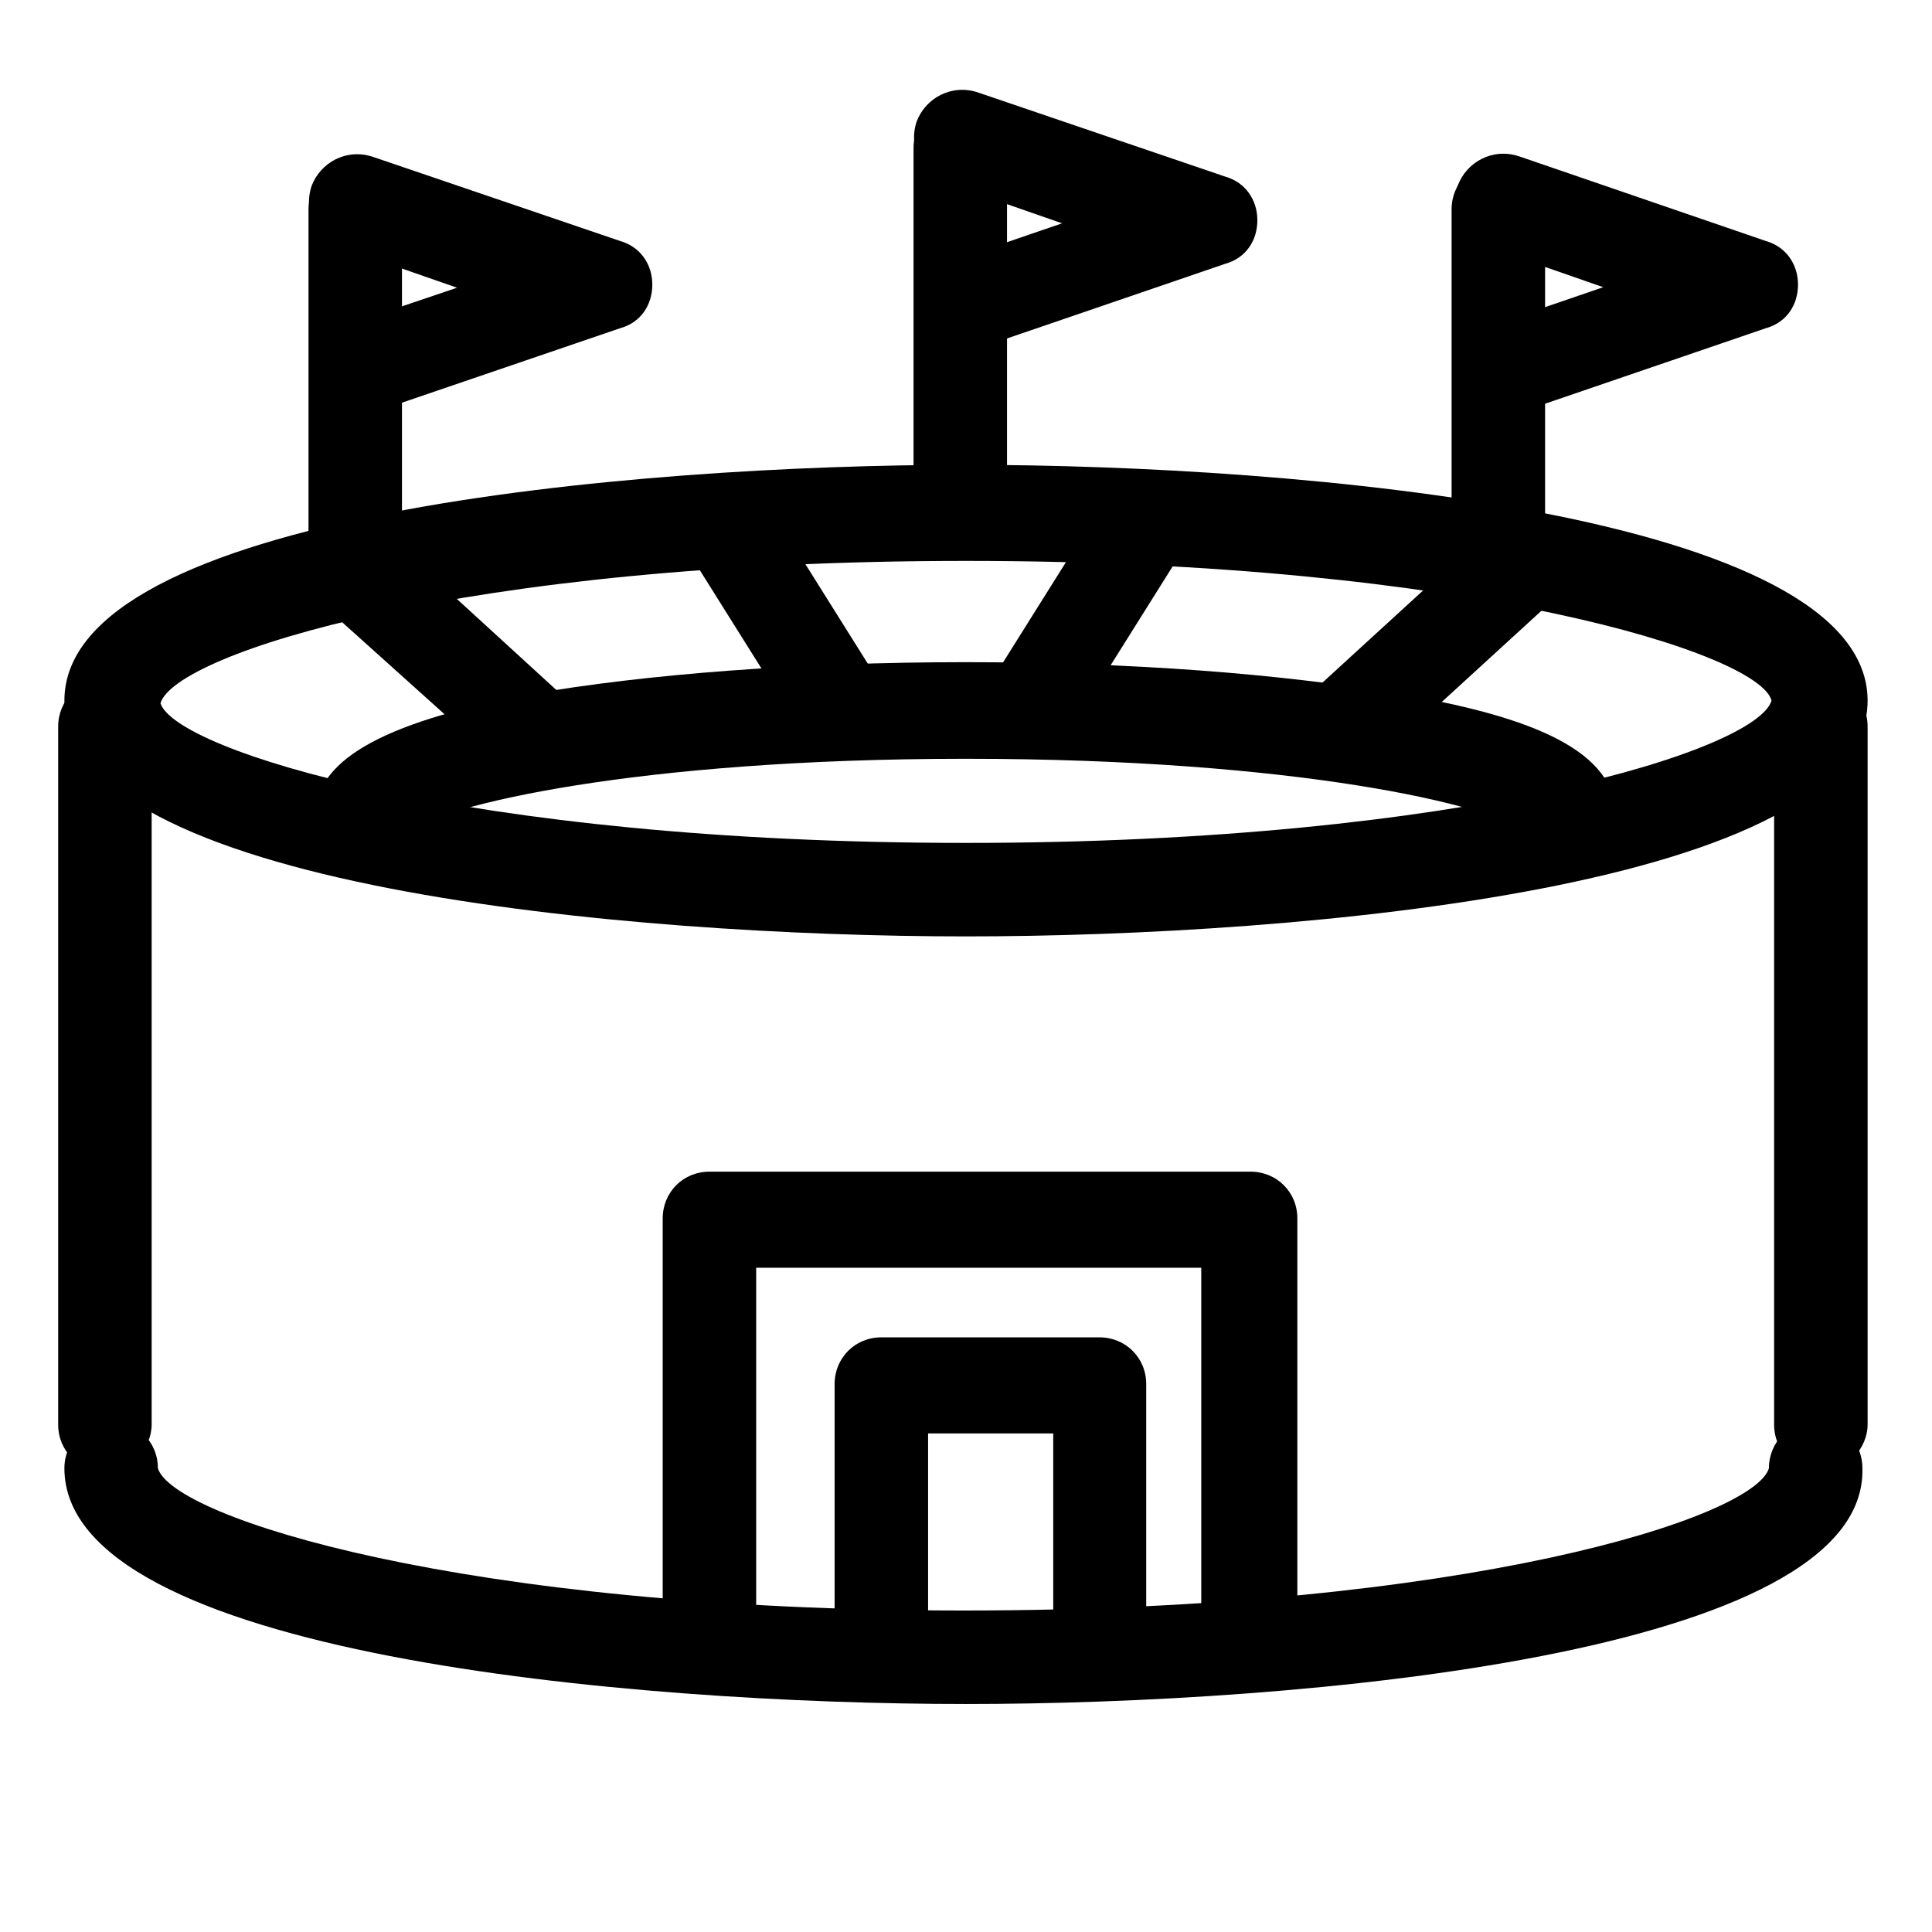
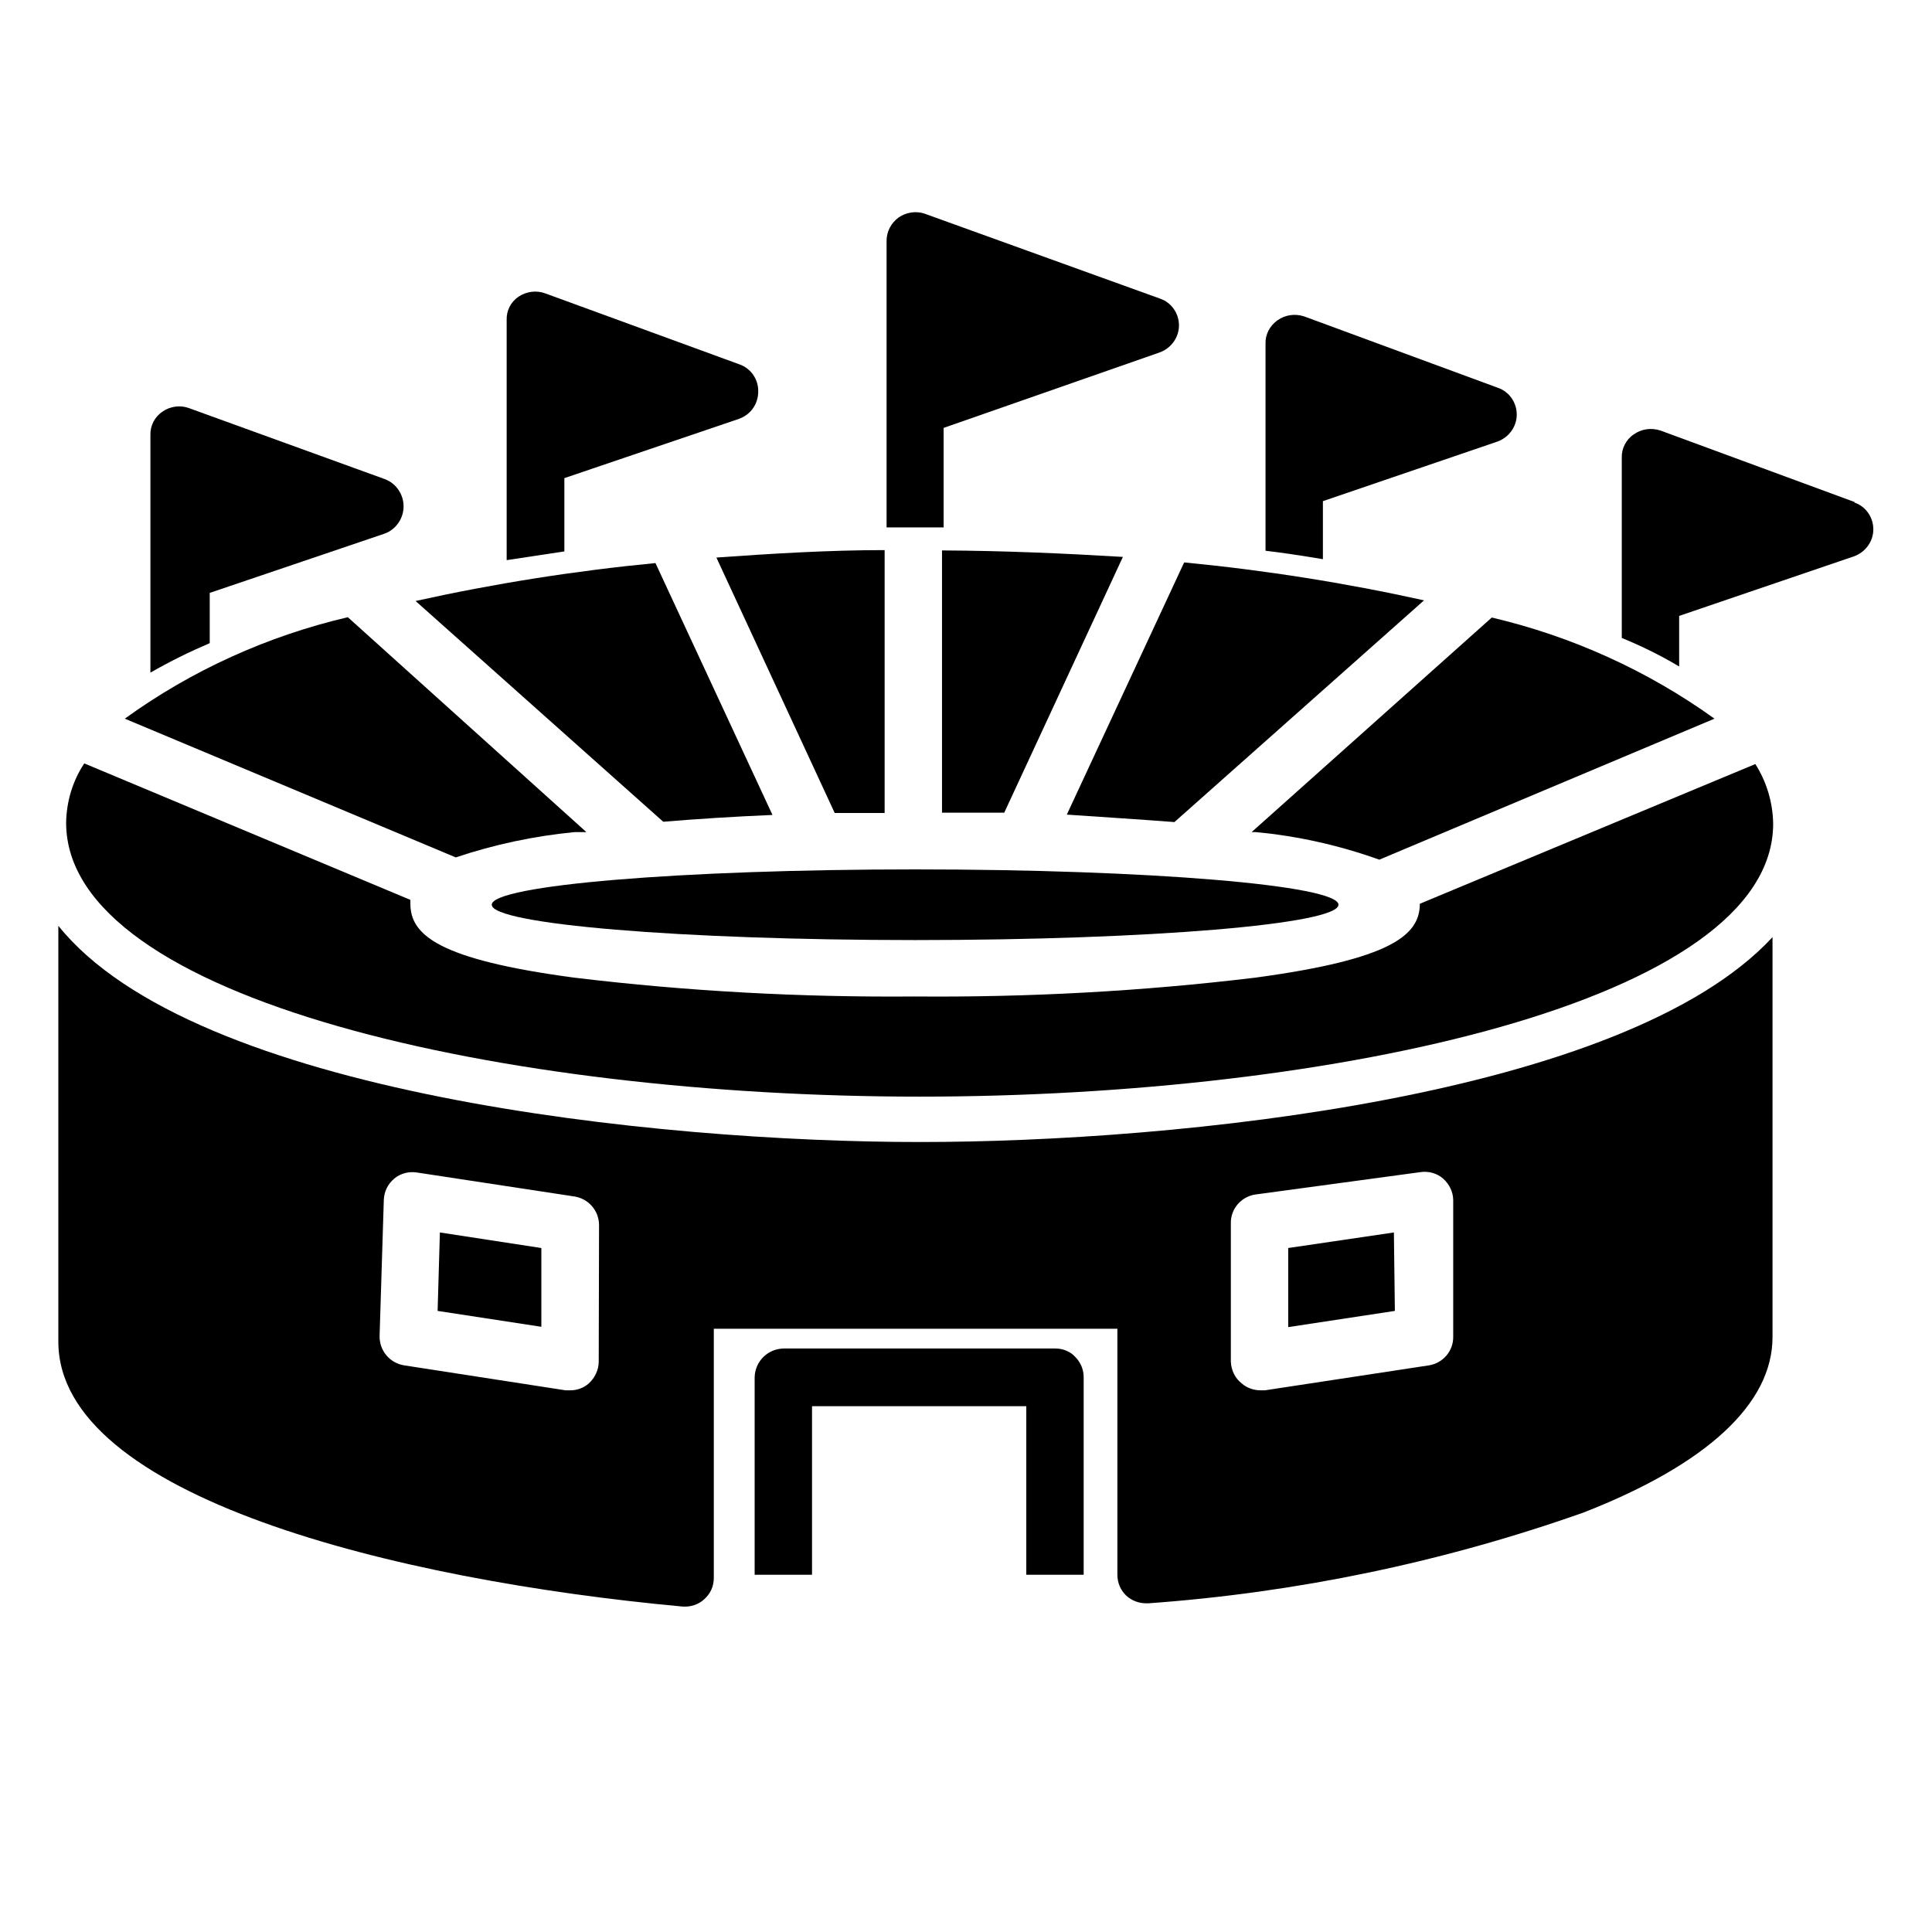
- <svg xmlns="http://www.w3.org/2000/svg" version="1.1" id="Layer_1" x="0px" y="0px" viewBox="0 0 372 372" style="enable-background:new 0 0 372 372;" xml:space="preserve">
+ <svg xmlns="http://www.w3.org/2000/svg" version="1.1" id="Layer_1" x="0px" y="0px" viewBox="0 0 596 596" style="enable-background:new 0 0 596 596;" xml:space="preserve">
  <g>
-     <path d="M186,180.3c-64.4,0-173.6-9.5-173.6-45.4S121.6,89.5,186,89.5c64.4,0,173.6,9.5,173.6,45.4S250.4,180.3,186,180.3   L186,180.3z M186,108c-96.9,0-152.3,17.9-155.1,27.4c2.8,9,58.8,26.9,155.1,26.9c96.3,0,152.3-17.9,155.1-27.4   C338.9,125.9,282.9,108,186,108L186,108z" />
-     <path d="M186,328.1c-64.4,0-173.6-9.5-173.6-45.4c0-5,3.9-9,9-9c5,0,9,3.9,9,9c2.8,9.5,58.8,27.4,155.1,27.4   c96.9,0,152.3-17.9,155.1-27.4c0-5,3.9-9,9-9c5,0,9,3.9,9,9C359.6,318.6,250.4,328.1,186,328.1L186,328.1z" />
-     <path d="M350.6,283.3c-5,0-9-3.9-9-9V139.9c0-5,3.9-9,9-9c5,0,9,3.9,9,9v134.4C359.6,278.8,355.7,283.3,350.6,283.3z" />
-     <path d="M20.2,283.3c-5,0-9-3.9-9-9V139.9c0-5,3.9-9,9-9c5,0,9,3.9,9,9v134.4C29.2,278.8,25.3,283.3,20.2,283.3z" />
-     <path d="M302.5,166.8c-4.5,0-7.8-2.8-9-6.7c-6.2-5-43.7-14-107.5-14s-100.8,9-107.5,14c-1.1,3.9-4.5,6.7-9,6.7c-5,0-9-3.9-9-9   c0-11.2,12.3-18.5,41.4-24.1c22.4-3.9,52.1-6.2,84-6.2c31.4,0,61,2.2,84,6.2c29.1,5,41.4,12.3,41.4,24.1   C311.4,162.9,307.5,166.8,302.5,166.8L302.5,166.8z" />
-     <path d="M211.8,322.5c-5,0-9-3.9-9-9V276h-24.1v37c0,5-3.9,9-9,9c-5,0-9-3.9-9-9v-46.5c0-5,3.9-9,9-9h42c5,0,9,3.9,9,9V313   C220.7,318,216.8,322.5,211.8,322.5L211.8,322.5z" />
-     <path d="M240.3,322.5c-5,0-9-3.9-9-9l0-69.4h-85.7V313c0,5-3.9,9-9,9c-5,0-9-3.9-9-9l0-78.4c0-5,3.9-9,9-9h104.2c5,0,9,3.9,9,9V313   C249.3,318,245.4,322.5,240.3,322.5L240.3,322.5z" />
-     <path d="M102,148.9c-2.2,0-4.5-0.6-6.2-2.2l-33.6-30.2c-3.9-3.4-3.9-9-0.6-12.9c3.4-3.9,9-3.9,12.9-0.6l33,30.2   c3.9,3.4,3.9,9,0.6,12.9C106.5,147.8,104.2,148.9,102,148.9L102,148.9z" />
-     <path d="M258.8,148.9c-2.2,0-5-1.1-6.7-2.8c-3.4-3.9-3.4-9.5,0.6-12.9l33-30.2c3.9-3.4,9.5-3.4,12.9,0.6c3.4,3.9,3.4,9.5-0.6,12.9   l-33,30.2C262.7,148.3,260.5,148.9,258.8,148.9z" />
-     <path d="M162.5,146.1c-2.8,0-6.2-1.7-7.8-4.5l-20.7-33c-2.8-4.5-1.1-10.1,2.8-12.3c4.5-2.8,10.1-1.1,12.3,2.8l20.7,33   c2.8,4.5,1.1,10.1-2.8,12.3C165.8,145.5,164.2,146.1,162.5,146.1L162.5,146.1z" />
-     <path d="M197.2,146.1c-1.7,0-3.4-0.6-4.5-1.1c-4.5-2.8-5.6-8.4-2.8-12.3l20.7-33c2.8-4.5,8.4-5.6,12.3-2.8   c4.5,2.8,5.6,8.4,2.8,12.3l-20.7,33C203.4,144.4,200.6,146.1,197.2,146.1L197.2,146.1z" />
-     <path d="M288.5,116.4c-5,0-9-3.9-9-9V40.3c0-5,3.9-9,9-9c5,0,9,3.9,9,9v67.2C298,112.5,293.5,116.4,288.5,116.4z" />
-     <path d="M184.9,104.7c-5,0-9-3.9-9-9V28.5c0-5,3.9-9,9-9c5,0,9,3.9,9,9v67.2C193.8,100.2,189.9,104.7,184.9,104.7z" />
-     <path d="M68.4,116.4c-5,0-9-3.9-9-9V40.3c0-5,3.9-9,9-9c5,0,9,3.9,9,9v67.2C77.4,112.5,73.4,116.4,68.4,116.4z" />
-     <path d="M290.2,80c-3.9,0-7.3-2.2-8.4-6.2c-1.7-4.5,1.1-10.1,5.6-11.2l21.3-7.3l-22.4-7.8c-4.5-1.7-7.3-6.7-5.6-11.8   c1.7-4.5,6.7-7.3,11.8-5.6L340,46.4c3.9,1.1,6.2,4.5,6.2,8.4c0,3.9-2.2,7.3-6.2,8.4l-45.9,15.7C291.8,79.5,290.7,80,290.2,80   L290.2,80z" />
-     <path d="M186,67.7c-3.9,0-7.3-2.2-8.4-6.2c-1.7-4.5,1.1-10.1,5.6-11.2l21.3-7.3l-22.4-7.8c-4.5-1.7-7.3-6.7-5.6-11.8   c1.7-4.5,6.7-7.3,11.8-5.6l47.6,16.2c3.9,1.1,6.2,4.5,6.2,8.4c0,3.9-2.2,7.3-6.2,8.4l-45.9,15.7C187.7,67.7,186.6,67.7,186,67.7   L186,67.7z" />
-     <path d="M69.5,80c-3.9,0-7.3-2.2-8.4-6.2c-1.7-4.5,1.1-10.1,5.6-11.2L88,55.4l-22.4-7.8c-4.5-1.7-7.3-6.7-5.6-11.8   c1.7-4.5,6.7-7.3,11.8-5.6l47.6,16.2c3.9,1.1,6.2,4.5,6.2,8.4c0,3.9-2.2,7.3-6.2,8.4L73.4,78.9C71.8,79.5,70.6,80,69.5,80L69.5,80z   " />
+     <path d="M325.6,416h-83.9c-4.9,0.1-8.8,4-8.9,8.9v60.9h17.7v-52h66.1v52h17.7v-60.9c0-2.4-0.9-4.6-2.6-6.3   C330.3,417,328,416,325.6,416L325.6,416z" />
+     <path d="M135,404.4l32,4.9V385l-31.3-4.8L135,404.4z" />
+     <path d="M430,380.2l-32.6,4.8v24.4l32.9-5L430,380.2z" />
+     <path d="M18,285.6v128.3c0,47.7,103.7,73.5,192.5,81.7c2.5,0.2,5-0.6,6.8-2.3c1.9-1.7,2.9-4,2.9-6.5v-76.9h124.5v75.9   c0,2.5,1,4.8,2.8,6.5c1.7,1.5,3.8,2.3,6.1,2.3h0.7c45.8-3.3,90.9-12.7,134.2-28c37.9-14.8,58.3-33.5,58.3-54.1l0-123.4   c-45.5,49.2-183.5,63.2-263,63.2C202.4,352.3,59.6,337.5,18,285.6L18,285.6z M184.7,420c0,2.6-1.2,5.1-3.1,6.8   c-1.6,1.4-3.6,2.1-5.7,2.1h-1.4l-49.8-7.7h0c-4.5-0.7-7.7-4.6-7.6-9.1l1.3-41.9h0c0.1-2.6,1.2-4.9,3.2-6.6c1.9-1.6,4.5-2.3,7-1.9   l48.6,7.4v0c4.4,0.7,7.6,4.4,7.6,8.9L184.7,420z M379.7,377.4c-0.1-4.4,3.1-8.2,7.5-8.9l50.9-6.9c2.5-0.4,5.2,0.3,7.1,2   c1.9,1.7,3.1,4.1,3.1,6.7v42c0.1,4.4-3.1,8.2-7.5,8.9l-50.6,7.7h-1.3c-2.1,0-4.2-0.7-5.8-2.1c-2.1-1.6-3.3-4.1-3.4-6.8L379.7,377.4   z" />
+     <path d="M257.5,250.8h15.4l0-81.1c-17.4,0-35,1.1-51.9,2.3L257.5,250.8z" />
+     <path d="M238.3,251.4l-36.1-77.7v0c-24.9,2.4-49.6,6.3-74,11.7l76.4,68.1C215.4,252.6,226.6,251.9,238.3,251.4L238.3,251.4z" />
+     <path d="M290.6,169.8v80.9h19.2l36.6-78.9C328.1,170.7,309.7,169.9,290.6,169.8L290.6,169.8z" />
+     <path d="M362.3,253.6l77-68.4c-24.4-5.4-49.1-9.3-74-11.7l-36.2,77.8C340.8,252.1,351.9,252.8,362.3,253.6L362.3,253.6z" />
+     <path d="M177.2,256.7h3.7l-73.6-66.3c-24.8,5.8-48.2,16.4-68.8,31.3l102.1,42.8C152.5,260.5,164.8,257.9,177.2,256.7L177.2,256.7z" />
+     <path d="M528.9,221.7c-20.6-14.8-44-25.4-68.7-31.2l-74.1,66.2h1.3c13,1.2,25.8,4.1,38.1,8.5L528.9,221.7z" />
+     <path d="M438,278.8c0,9.6-8.6,17.1-50.8,22.8c-34.8,4.2-69.9,6.1-105,5.8c-35.1,0.3-70.2-1.6-105-5.8c-42-5.6-50.6-13.2-50.6-22.8   v-1.2L26,235.5c-3.6,5.4-5.5,11.8-5.6,18.3c0,54.7,135.7,84.5,263.3,84.5S547,308.8,547,254.1v0c-0.1-6.5-2-12.9-5.5-18.4   L438,278.8z" />
+     <path d="M412.9,279.1c0,6-58.4,10.9-130.6,10.9c-72.1,0-130.6-4.9-130.6-10.9c0-6,58.4-10.9,130.6-10.9   C354.5,268.2,412.9,273.1,412.9,279.1" />
+     <path d="M64.7,182.9l54-18.3c3.5-1.3,5.8-4.7,5.8-8.4c0-3.7-2.3-7.1-5.8-8.4l-60.4-21.9c-2.7-1-5.8-0.6-8.2,1.1   c-2.4,1.6-3.8,4.4-3.7,7.2v73.3c5.9-3.4,12-6.4,18.3-9.1L64.7,182.9z" />
+     <path d="M174.1,170.1v-22.6l53.9-18.3c3.6-1.3,5.9-4.6,5.9-8.4c0.1-3.8-2.3-7.2-5.8-8.4l-59.9-21.9c-2.7-1-5.8-0.6-8.2,1   c-2.4,1.6-3.8,4.3-3.7,7.2v74.1L174.1,170.1z" />
+     <path d="M291.1,162.6v-30.6l66.7-23.3c3.5-1.3,5.9-4.6,5.9-8.3s-2.3-7.1-5.9-8.3l-72.6-26.2c-2.7-0.9-5.7-0.4-8,1.2   c-2.3,1.7-3.7,4.3-3.7,7.2v88.4h17.7L291.1,162.6z" />
+     <path d="M408.1,154.6l53.9-18.4h0c3.5-1.3,5.9-4.6,5.9-8.3c0-3.7-2.3-7.1-5.9-8.3l-59.7-22c-2.8-0.9-5.8-0.5-8.2,1.2   c-2.4,1.7-3.8,4.4-3.7,7.2v63.9c5.9,0.7,11.7,1.6,17.7,2.6L408.1,154.6z" />
+     <path d="M572.2,154.9l-60-22.1h0c-2.8-0.9-5.8-0.5-8.2,1.2c-2.4,1.6-3.8,4.4-3.7,7.2v55.6c6.1,2.5,12,5.4,17.7,8.8V190l54-18.4   c3.5-1.3,5.9-4.6,5.9-8.3s-2.3-7.1-5.9-8.3L572.2,154.9z" />
  </g>
</svg>
